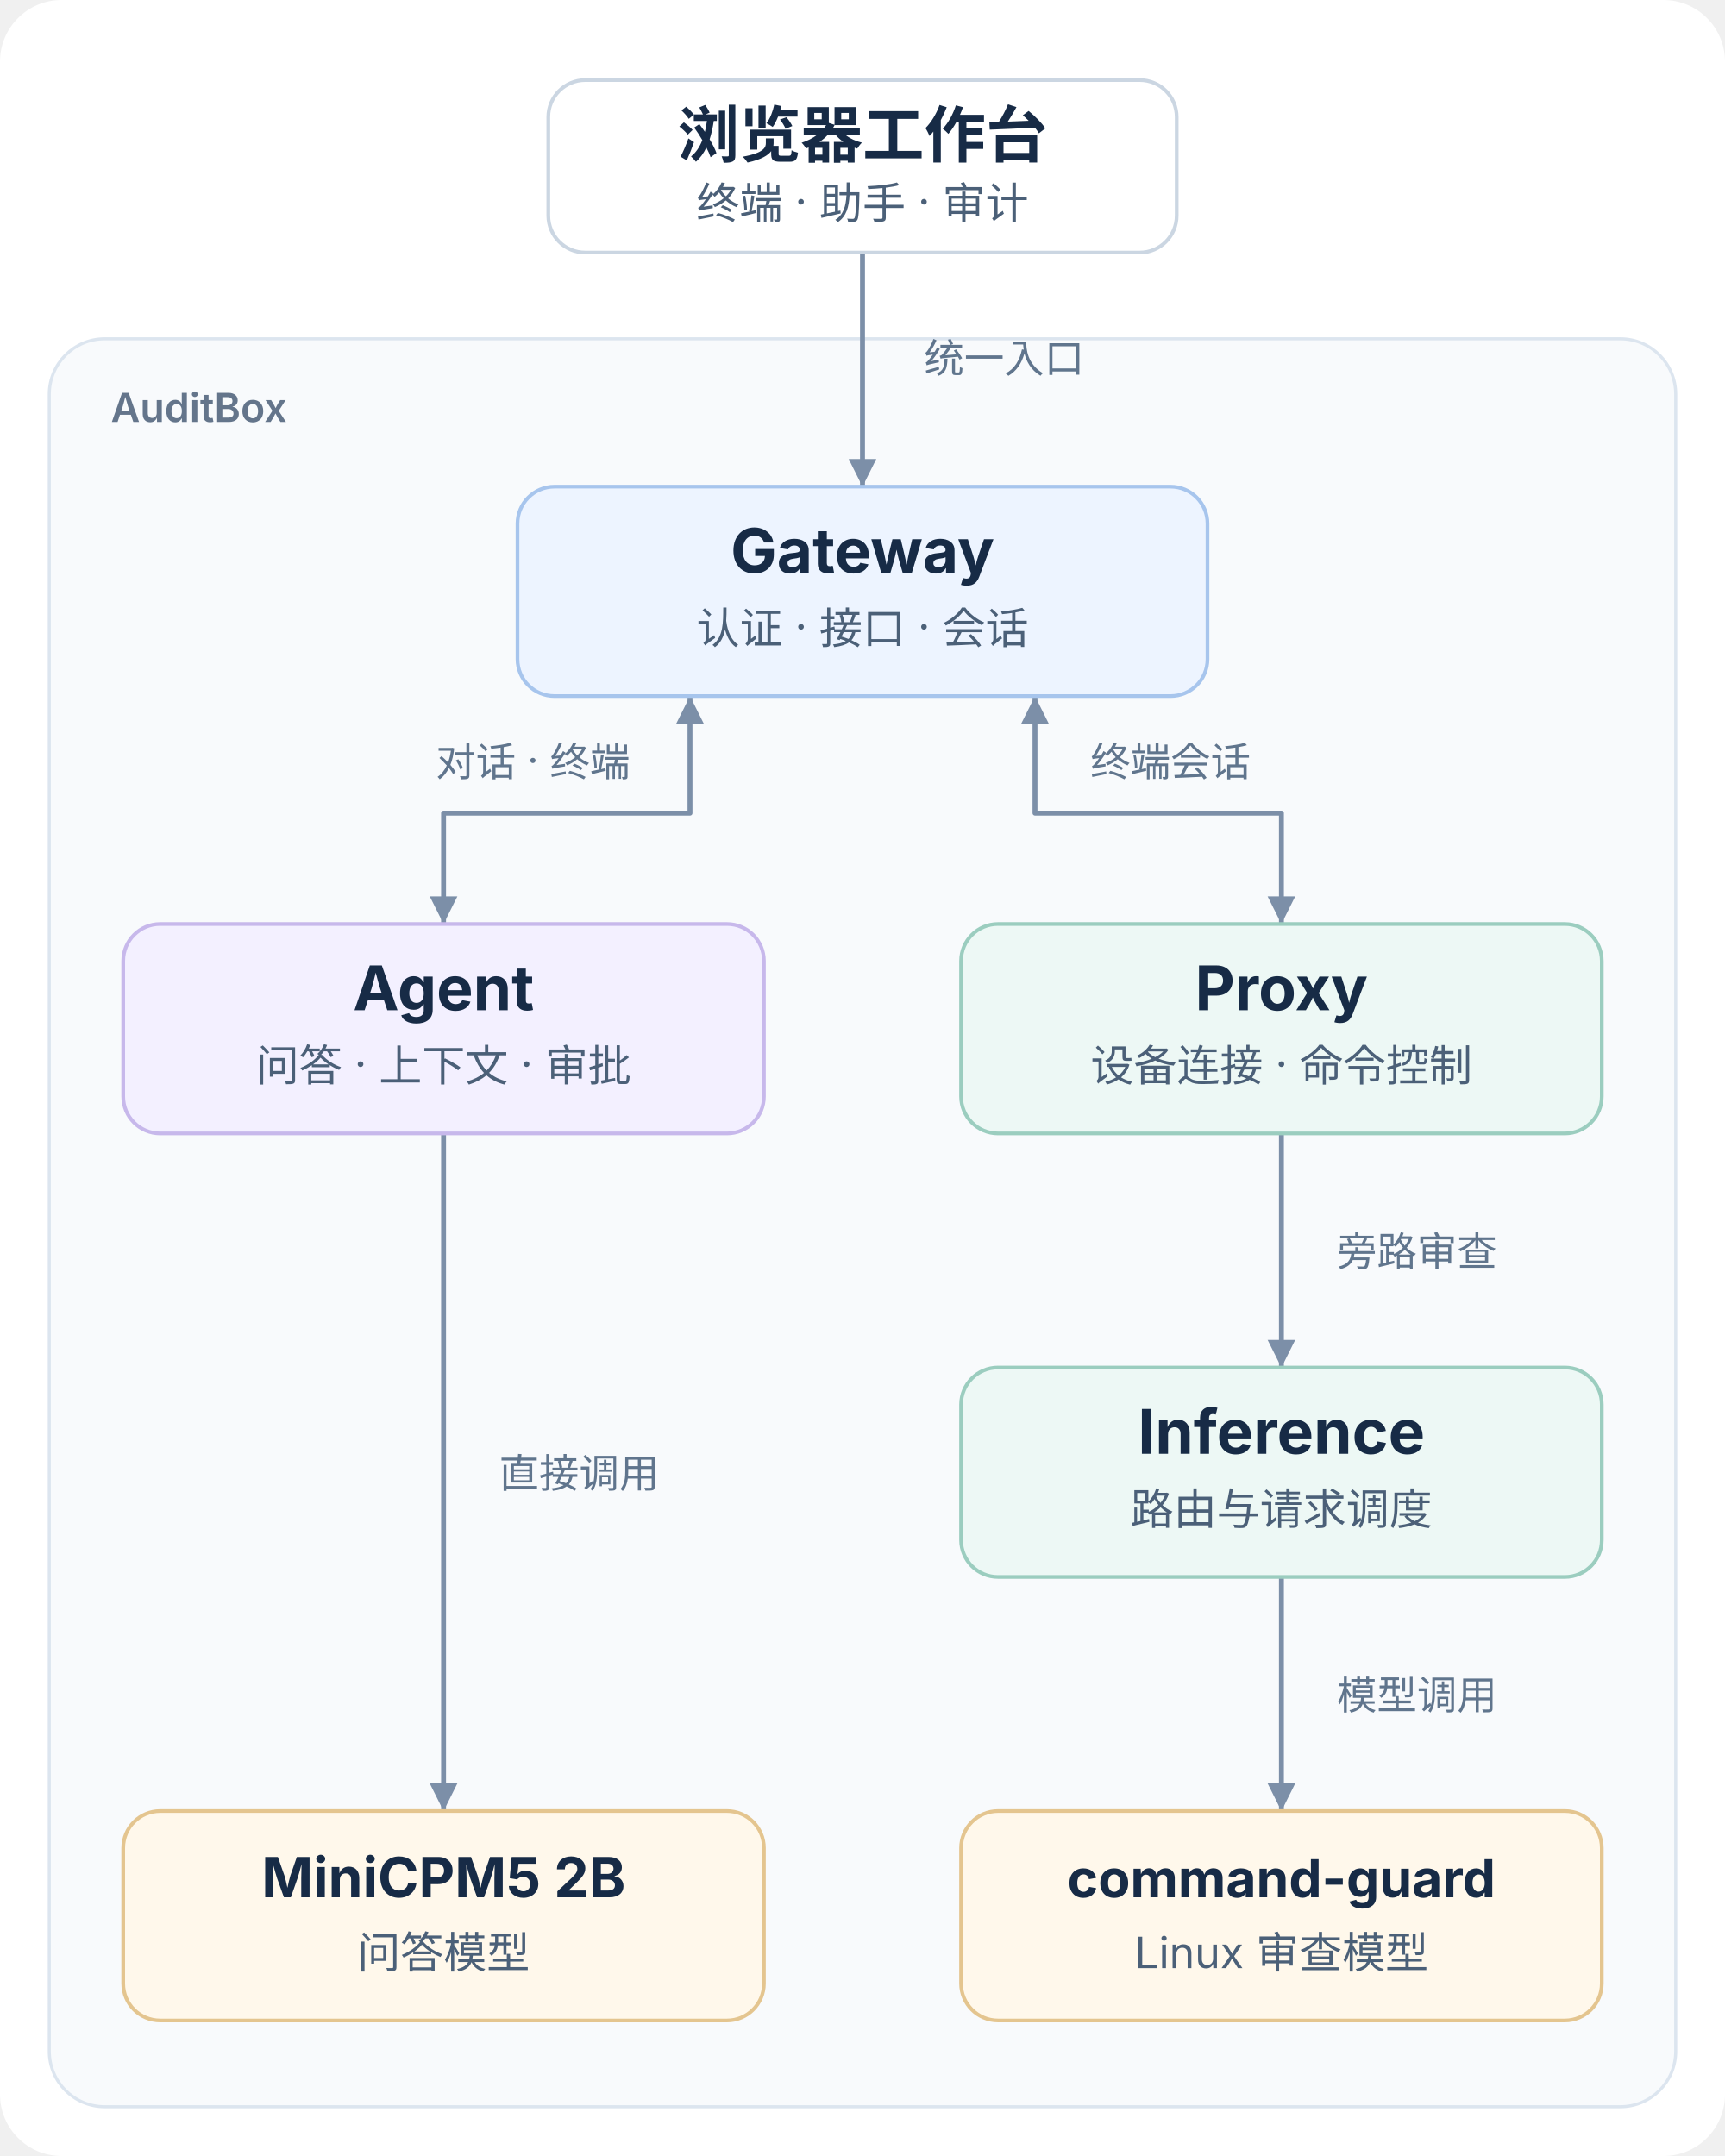
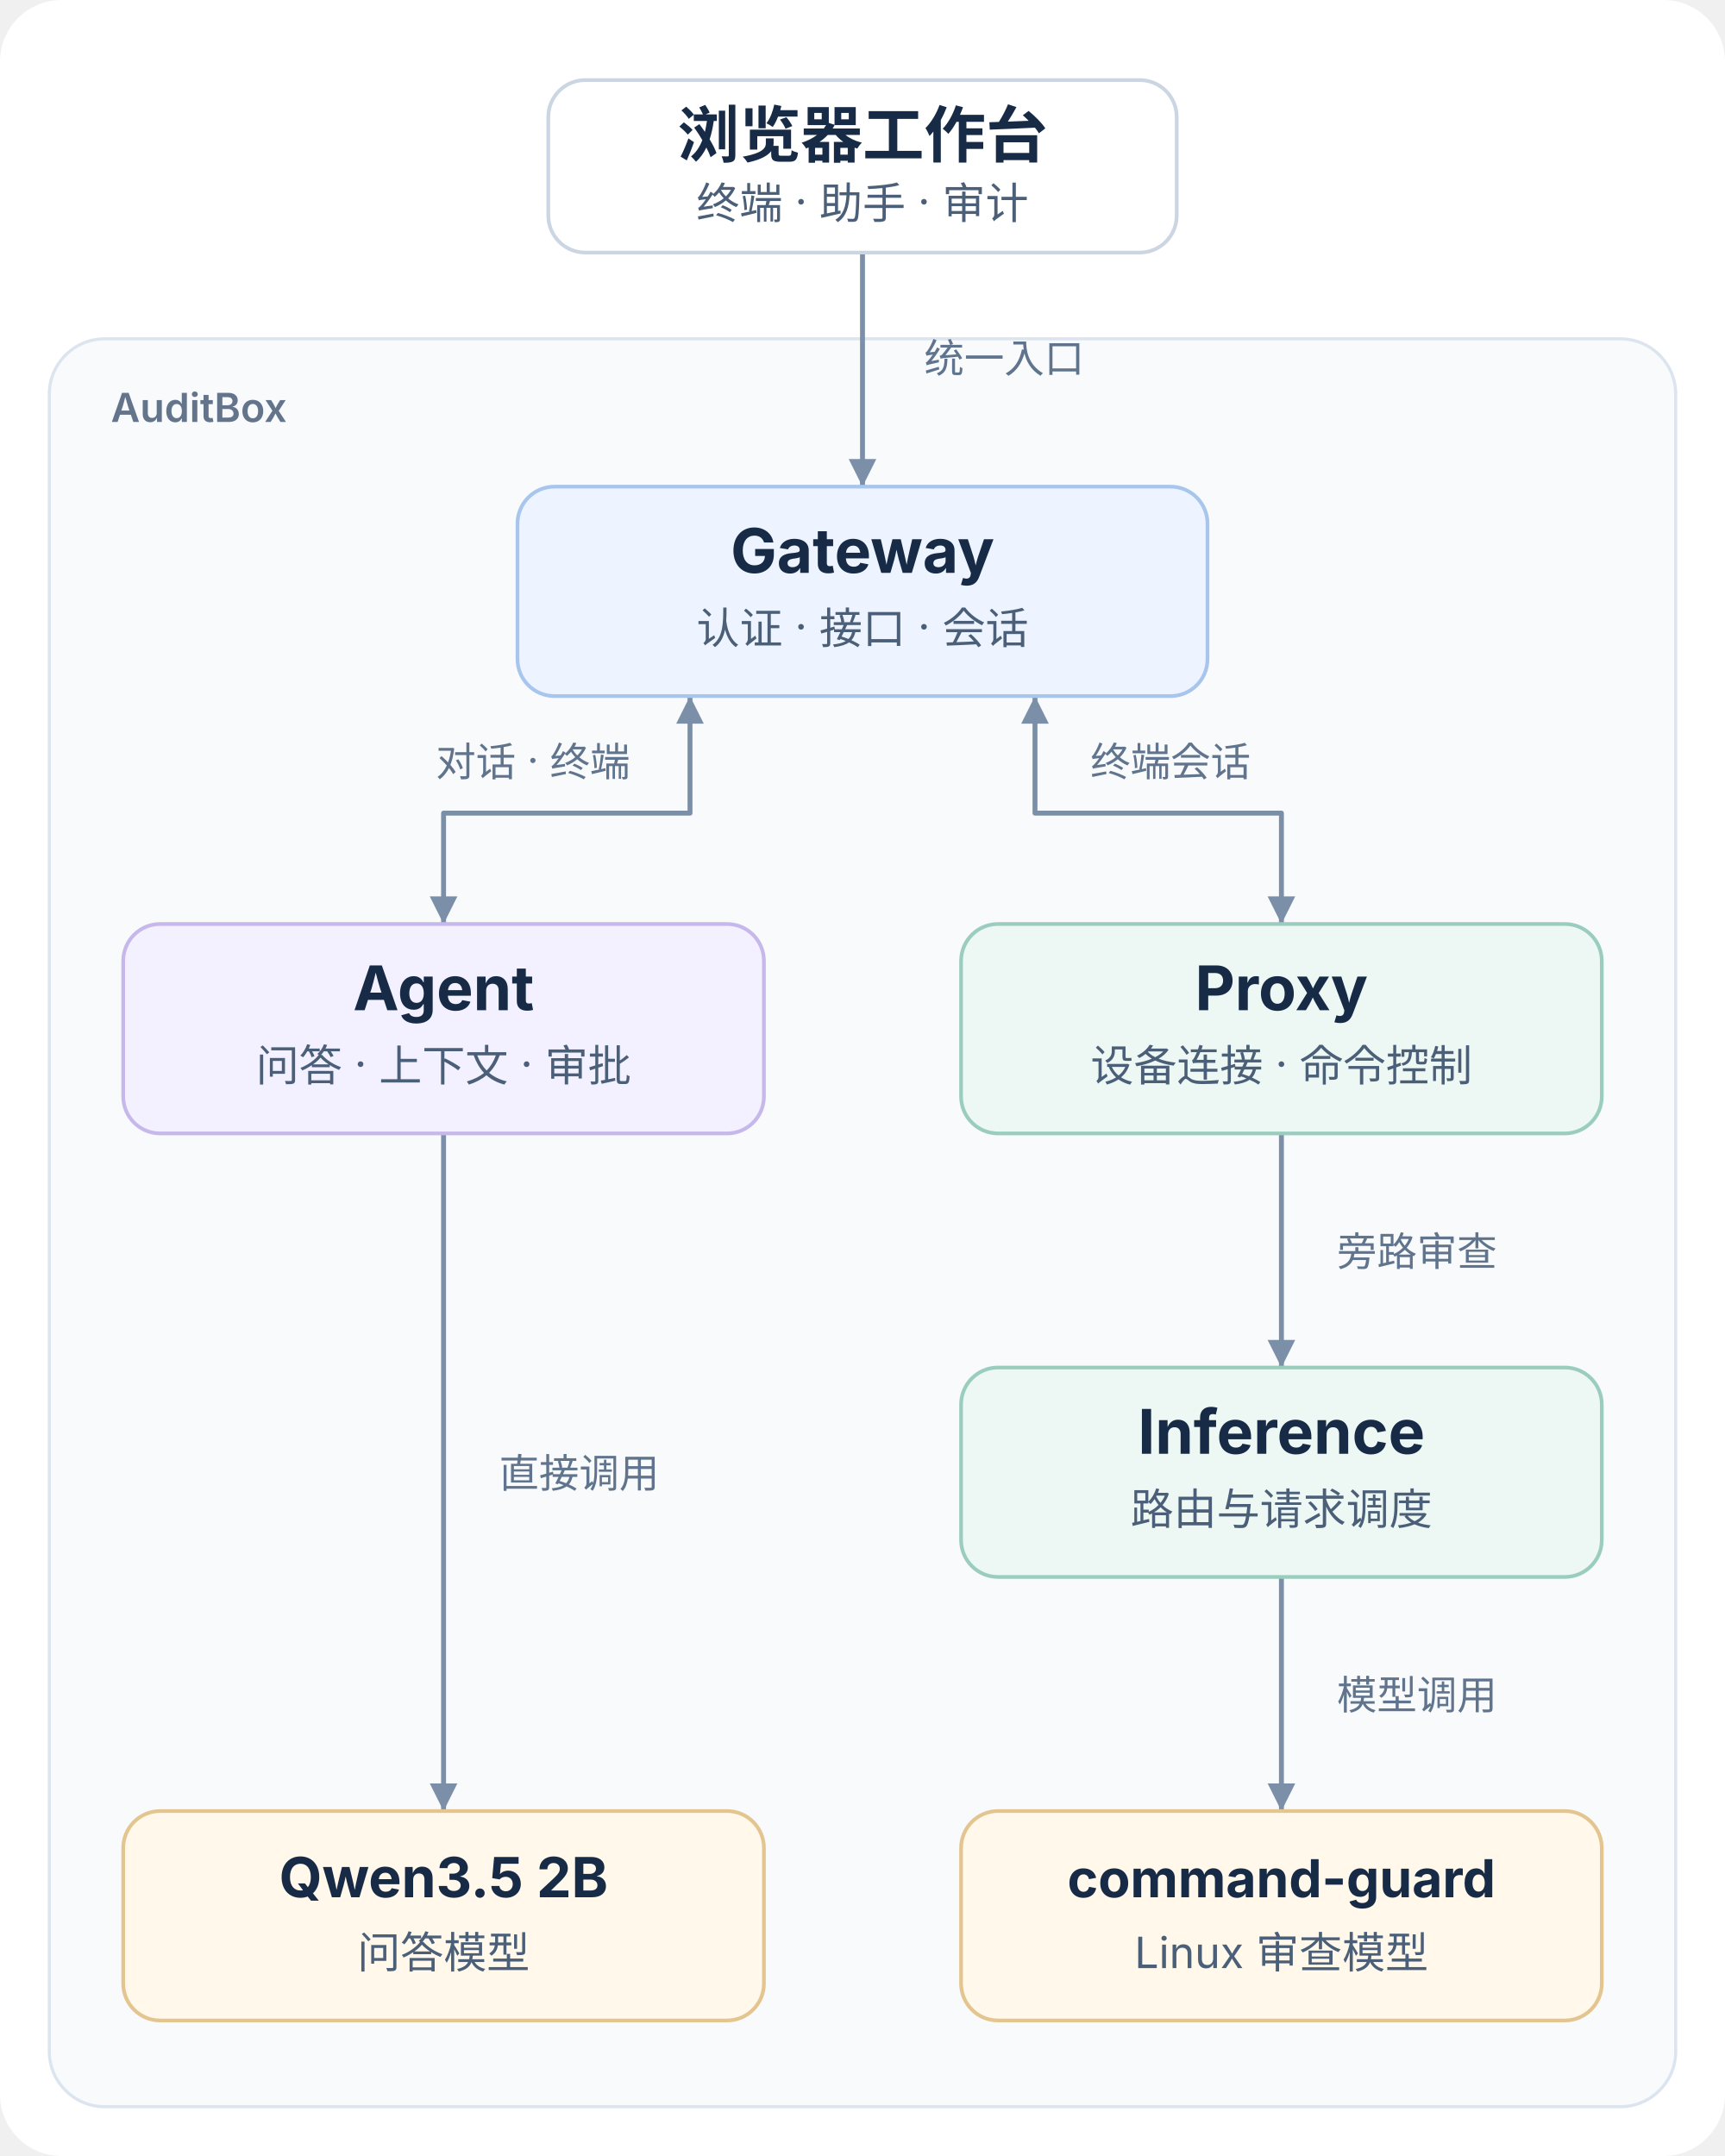
<svg xmlns="http://www.w3.org/2000/svg" width="560" height="700" viewBox="0 0 560 700" role="img" aria-labelledby="title description">
  <defs>
    <marker id="arrow" viewBox="0 0 10 10" refX="9" refY="5" markerWidth="7" markerHeight="7" orient="auto-start-reverse">
      <path d="M 1 1 L 9 5 L 1 9 Z" fill="#7c8fa8" />
    </marker>
    <style>
      text { font-family: -apple-system, BlinkMacSystemFont, "Segoe UI", "PingFang SC", "Microsoft YaHei", sans-serif; }
      .title { font-size: 20px; font-weight: 650; fill: #172b46; text-anchor: middle; }
      .subtitle { font-size: 14px; fill: #4b6078; text-anchor: middle; }
      .label { font-size: 13px; fill: #60758d; text-anchor: middle; }
      .line { fill: none; stroke: #7c8fa8; stroke-width: 1.6; stroke-linejoin: round; }
      .card { stroke-width: 1.2; }
    </style>
  </defs>
  <rect width="560" height="700" rx="20" fill="#ffffff" />
  <rect x="16" y="110" width="528" height="574" rx="18" fill="#f8fafc" stroke="#dce5ef" />
  <text x="36" y="137" font-size="13" font-weight="600" fill="#64758b">AuditBox</text>
  <g class="line">
    <path d="M 280 82 V 158" marker-end="url(#arrow)" />
    <path d="M 224 226 V 264 H 144 V 300" marker-start="url(#arrow)" marker-end="url(#arrow)" />
    <path d="M 336 226 V 264 H 416 V 300" marker-start="url(#arrow)" marker-end="url(#arrow)" />
    <path d="M 144 368 V 588" marker-end="url(#arrow)" />
    <path d="M 416 368 V 444" marker-end="url(#arrow)" />
    <path d="M 416 512 V 588" marker-end="url(#arrow)" />
  </g>
  <text class="label" x="326" y="121">统一入口</text>
  <text class="label" x="173" y="252">对话 · 终端</text>
  <text class="label" x="380" y="252">终端会话</text>
  <text class="label" x="188" y="483">直接调用</text>
  <text class="label" x="460" y="411">旁路审查</text>
  <text class="label" x="460" y="555">模型调用</text>
  <g>
    <rect class="card" x="178" y="26" width="204" height="56" rx="12" fill="#ffffff" stroke="#cbd6e2" />
    <text class="title" x="280" y="51" font-size="18">浏览器工作台</text>
    <text class="subtitle" x="280" y="71">终端 · 助手 · 审计</text>
  </g>
  <g>
    <rect class="card" x="168" y="158" width="224" height="68" rx="12" fill="#edf4ff" stroke="#a7c5ed" />
    <text class="title" x="280" y="186">Gateway</text>
    <text class="subtitle" x="280" y="209">认证 · 接口 · 会话</text>
  </g>
  <g>
    <rect class="card" x="40" y="300" width="208" height="68" rx="12" fill="#f3f0ff" stroke="#c7b8eb" />
    <text class="title" x="144" y="328">Agent</text>
    <text class="subtitle" x="144" y="351">问答 · 上下文 · 审批</text>
  </g>
  <g>
    <rect class="card" x="312" y="300" width="208" height="68" rx="12" fill="#edf8f5" stroke="#9bcdbf" />
    <text class="title" x="416" y="328">Proxy</text>
    <text class="subtitle" x="416" y="351">设备连接 · 命令控制</text>
  </g>
  <g>
    <rect class="card" x="40" y="588" width="208" height="68" rx="12" fill="#fff8eb" stroke="#e4c58f" />
-     <text class="title" x="144" y="616" style="font-size:18px">MiniCPM5 2B</text>
+     <text class="title" x="144" y="616" style="font-size:18px">Qwen3.5 2B</text>
    <text class="subtitle" x="144" y="639">问答模型</text>
  </g>
  <g>
    <rect class="card" x="312" y="444" width="208" height="68" rx="12" fill="#edf8f5" stroke="#9bcdbf" />
    <text class="title" x="416" y="472">Inference</text>
    <text class="subtitle" x="416" y="495">路由与请求调度</text>
  </g>
  <g>
    <rect class="card" x="312" y="588" width="208" height="68" rx="12" fill="#fff8eb" stroke="#e4c58f" />
    <text class="title" x="416" y="616" style="font-size:17px">command-guard</text>
    <text class="subtitle" x="416" y="639">Linux 审查模型</text>
  </g>
</svg>
